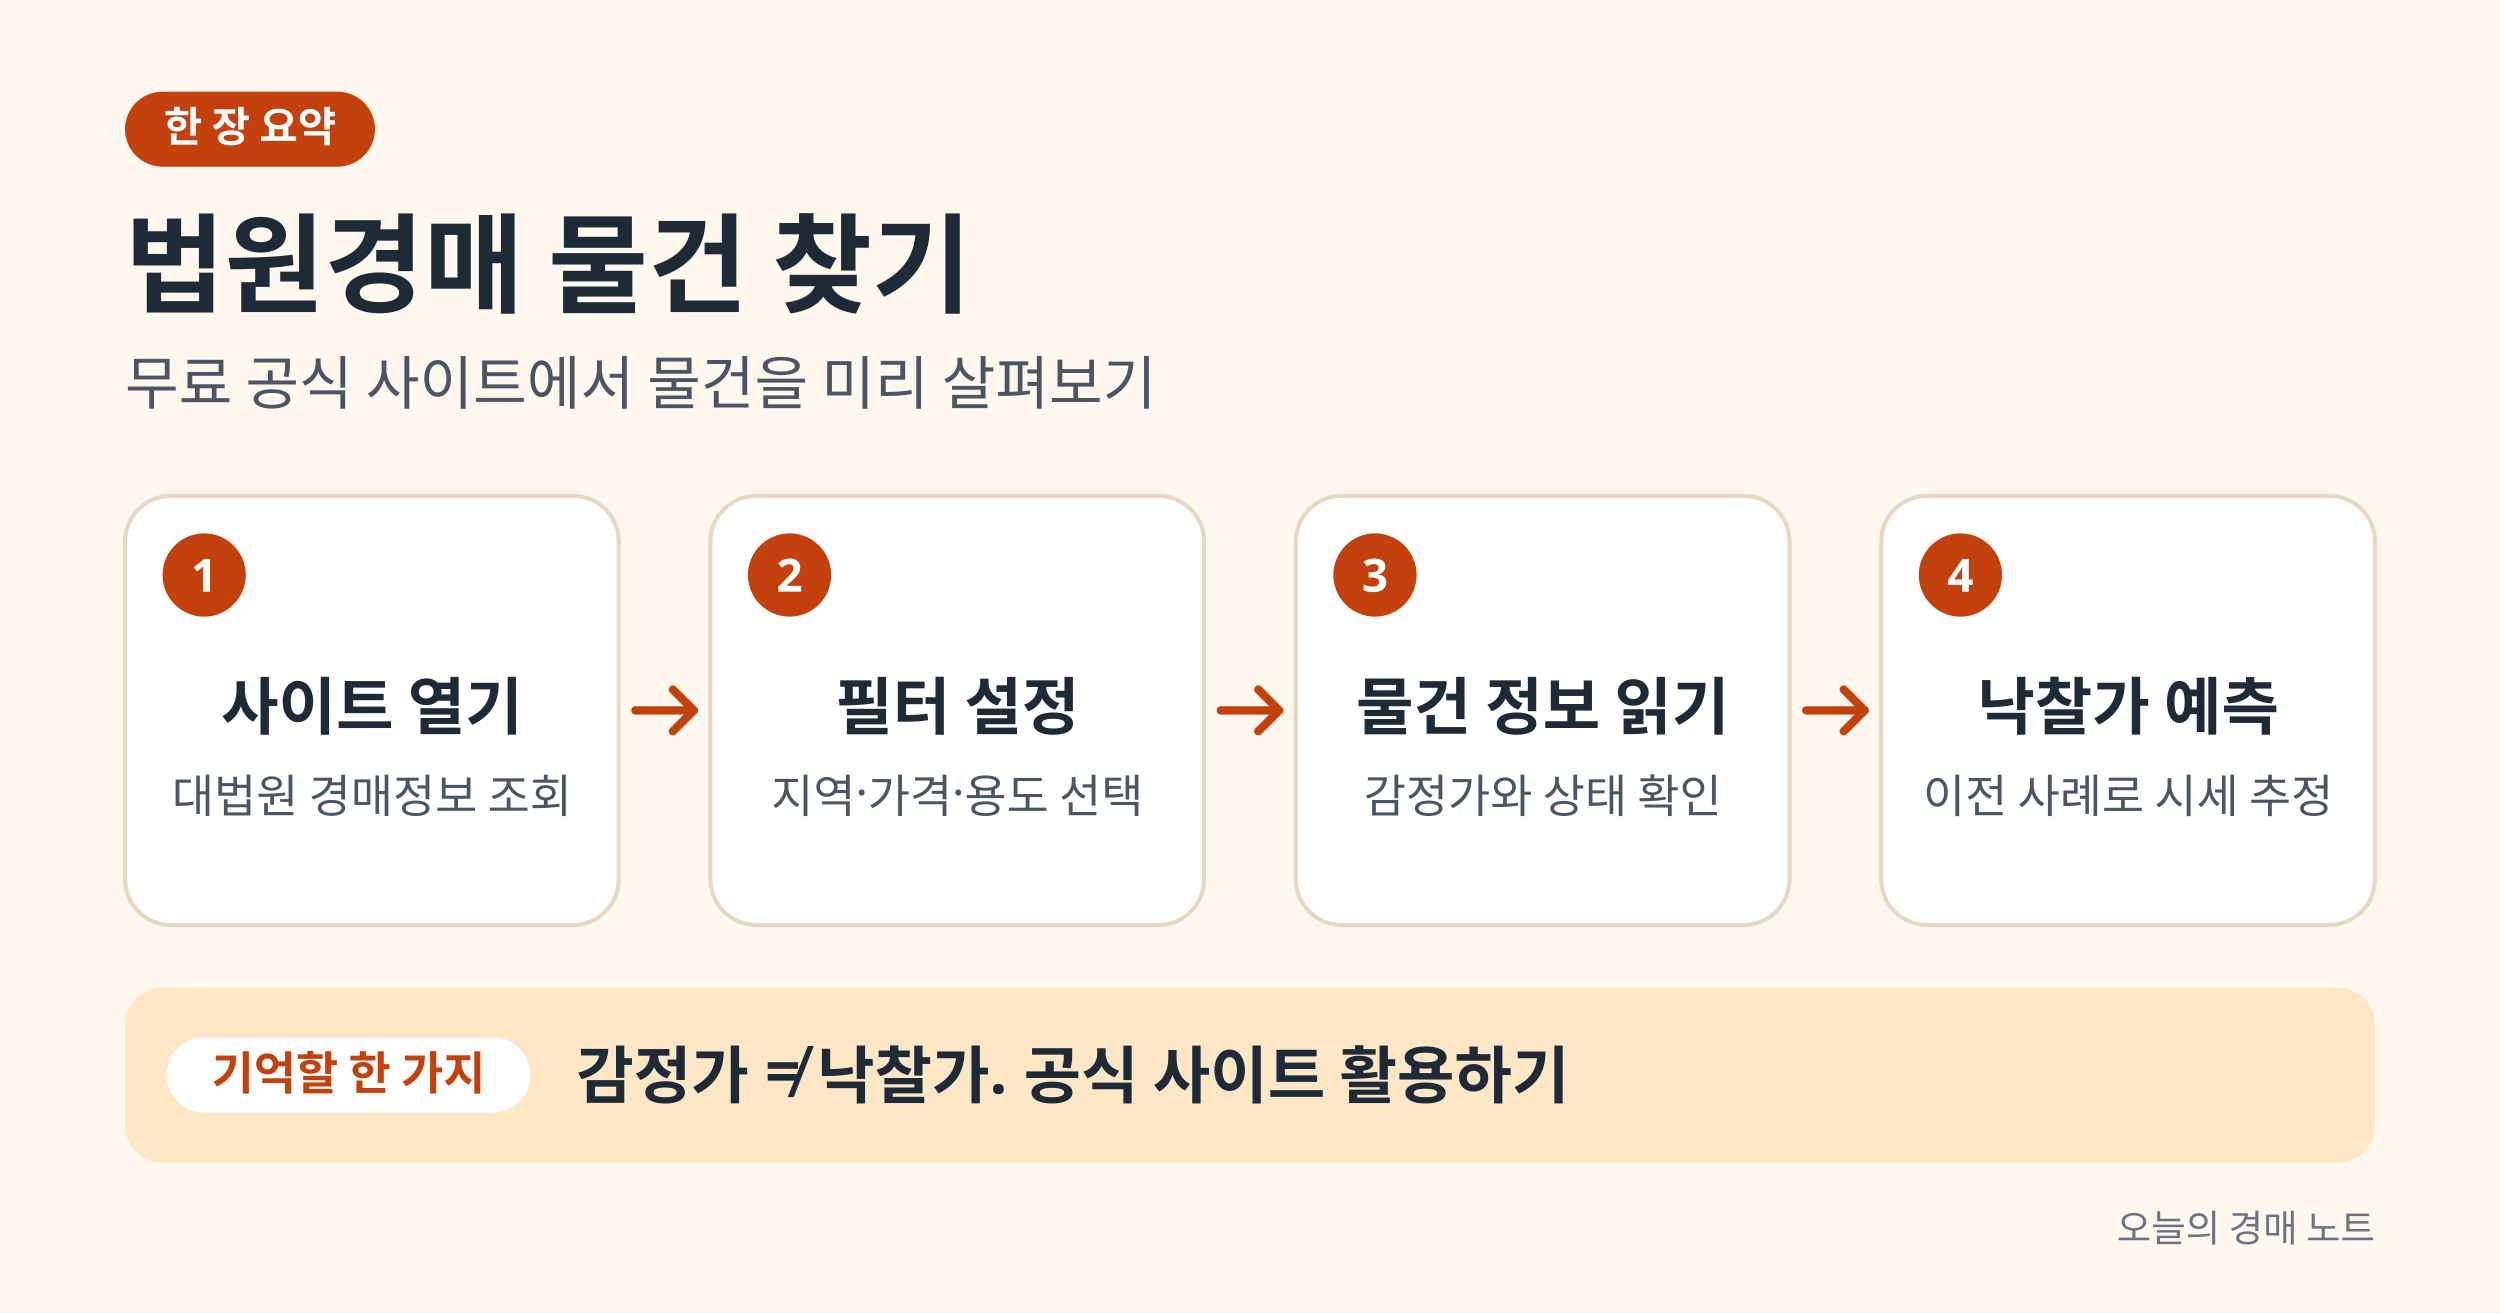
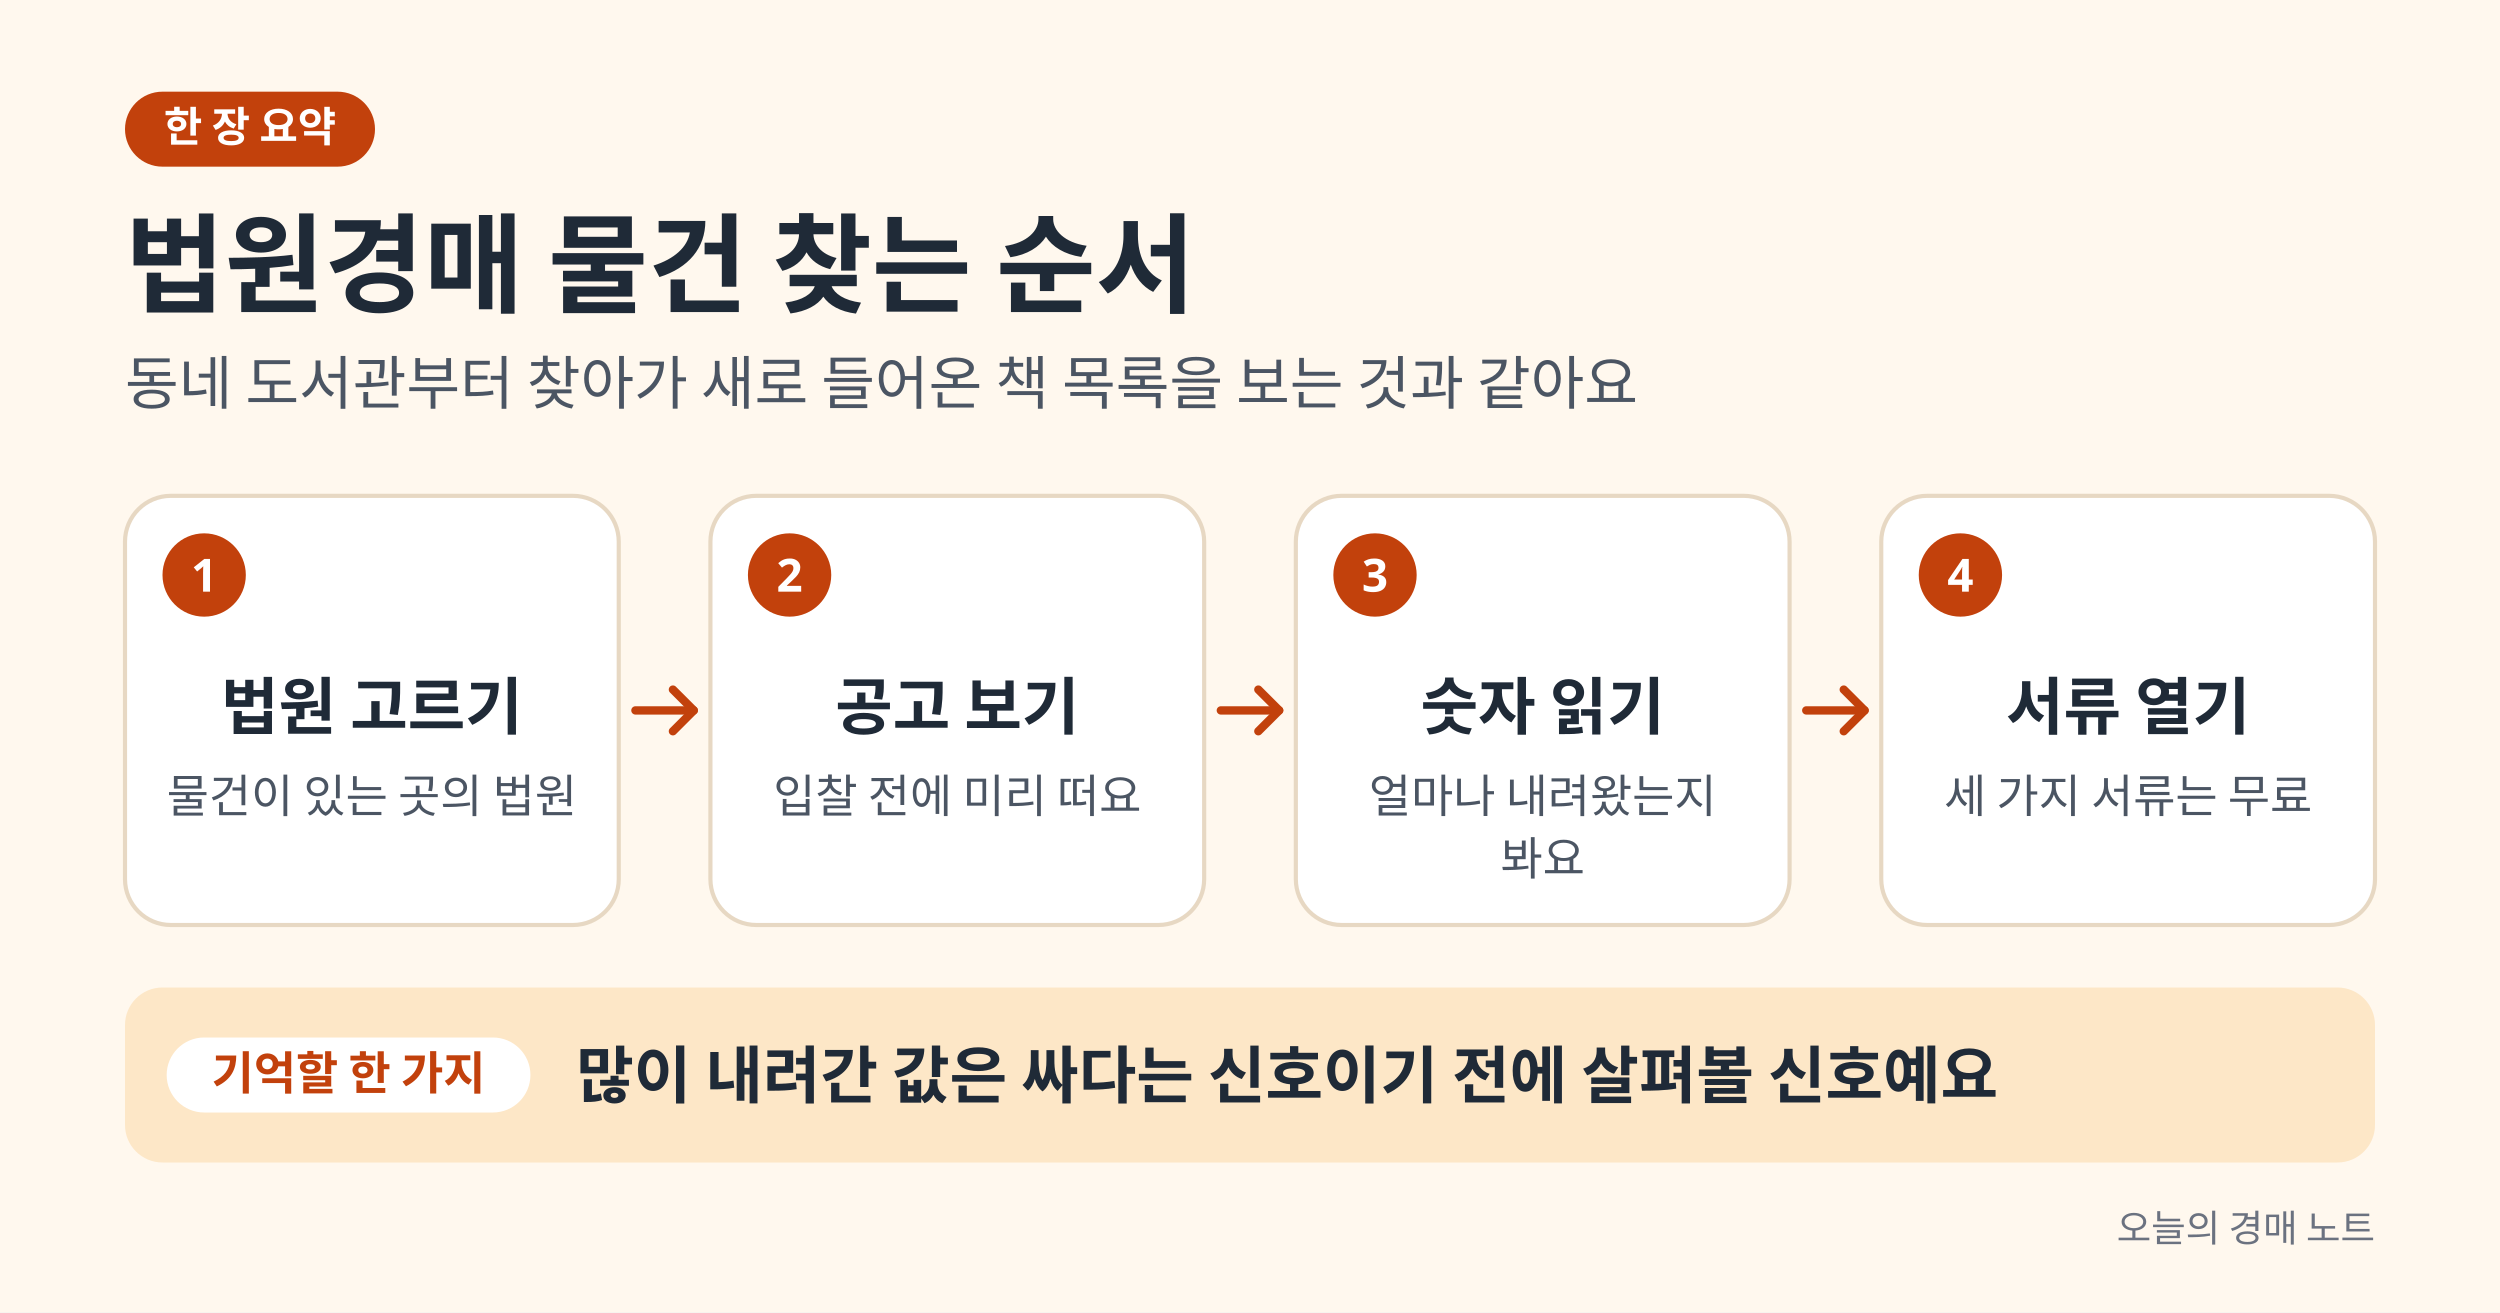
<svg xmlns="http://www.w3.org/2000/svg" width="1200" height="630" viewBox="0 0 1200 630" font-family="'Apple SD Gothic Neo','Noto Sans KR','Malgun Gothic',sans-serif">
  <rect width="1200" height="630" fill="#FFF8EE" />
  <rect x="60" y="44" width="120" height="36" rx="18" fill="#C2410C" />
  <text x="120" y="68" font-size="20" font-weight="700" fill="#FFFFFF" text-anchor="middle">한 장 요약</text>
-   <text x="60" y="146" font-size="52" font-weight="800" fill="#1F2A37">법원경매 물건 찾기</text>
-   <text x="60" y="194" font-size="28" fill="#4B5563">무료 공식 사이트에서 물건을 미리 살펴보기</text>
+   <text x="60" y="146" font-size="52" font-weight="800" fill="#1F2A37">법원경매 물건 찾는 순서</text>
+   <text x="60" y="194" font-size="28" fill="#4B5563">동네 도서관부터 찾아가 새로 들어온 책 목록을 보는 것과 같아요</text>
  <rect x="60" y="238" width="237" height="206" rx="22" fill="#FFFFFF" stroke="#E7D8C3" stroke-width="2" />
  <circle cx="98" cy="276" r="20" fill="#C2410C" />
  <text x="98" y="284" font-size="22" font-weight="800" fill="#FFFFFF" text-anchor="middle">1</text>
-   <text x="178.5" y="350" font-size="30" font-weight="700" fill="#1F2A37" text-anchor="middle">사이트 열기</text>
-   <text x="178.5" y="390" font-size="22" fill="#4B5563" text-anchor="middle">대법원 경매정보 조회</text>
+   <text x="178.5" y="350" font-size="30" font-weight="700" fill="#1F2A37" text-anchor="middle">법원 고르기</text>
+   <text x="178.5" y="390" font-size="22" fill="#4B5563" text-anchor="middle">물건이 있는 곳의 법원</text>
  <path d="M305 341 H333" stroke="#C2410C" stroke-width="4" stroke-linecap="round" />
  <path d="M323 331 L333 341 L323 351" fill="none" stroke="#C2410C" stroke-width="4" stroke-linecap="round" stroke-linejoin="round" />
  <rect x="341" y="238" width="237" height="206" rx="22" fill="#FFFFFF" stroke="#E7D8C3" stroke-width="2" />
  <circle cx="379" cy="276" r="20" fill="#C2410C" />
  <text x="379" y="284" font-size="22" font-weight="800" fill="#FFFFFF" text-anchor="middle">2</text>
-   <text x="459.5" y="350" font-size="30" font-weight="700" fill="#1F2A37" text-anchor="middle">필터 설정</text>
-   <text x="459.5" y="390" font-size="22" fill="#4B5563" text-anchor="middle">지역·가격·용도 선택</text>
+   <text x="459.5" y="350" font-size="30" font-weight="700" fill="#1F2A37" text-anchor="middle">공고 보기</text>
+   <text x="459.5" y="390" font-size="22" fill="#4B5563" text-anchor="middle">입찰 전에 미리 떠요</text>
  <path d="M586 341 H614" stroke="#C2410C" stroke-width="4" stroke-linecap="round" />
  <path d="M604 331 L614 341 L604 351" fill="none" stroke="#C2410C" stroke-width="4" stroke-linecap="round" stroke-linejoin="round" />
  <rect x="622" y="238" width="237" height="206" rx="22" fill="#FFFFFF" stroke="#E7D8C3" stroke-width="2" />
  <circle cx="660" cy="276" r="20" fill="#C2410C" />
  <text x="660" y="284" font-size="22" font-weight="800" fill="#FFFFFF" text-anchor="middle">3</text>
-   <text x="740.5" y="350" font-size="30" font-weight="700" fill="#1F2A37" text-anchor="middle">물건 정보 읽기</text>
-   <text x="740.5" y="390" font-size="22" fill="#4B5563" text-anchor="middle">감정가와 상태 확인</text>
+   <text x="740.5" y="350" font-size="30" font-weight="700" fill="#1F2A37" text-anchor="middle">숫자 읽기</text>
+   <text x="740.5" y="390" font-size="22" fill="#4B5563" text-anchor="middle">얼마나 내려왔는지</text>
+   <text x="740.5" y="420" font-size="22" fill="#4B5563" text-anchor="middle">봐요</text>
  <path d="M867 341 H895" stroke="#C2410C" stroke-width="4" stroke-linecap="round" />
  <path d="M885 331 L895 341 L885 351" fill="none" stroke="#C2410C" stroke-width="4" stroke-linecap="round" stroke-linejoin="round" />
  <rect x="903" y="238" width="237" height="206" rx="22" fill="#FFFFFF" stroke="#E7D8C3" stroke-width="2" />
  <circle cx="941" cy="276" r="20" fill="#C2410C" />
  <text x="941" y="284" font-size="22" font-weight="800" fill="#FFFFFF" text-anchor="middle">4</text>
-   <text x="1021.5" y="350" font-size="30" font-weight="700" fill="#1F2A37" text-anchor="middle">낙찰가 예측</text>
-   <text x="1021.5" y="390" font-size="22" fill="#4B5563" text-anchor="middle">이전 사례로 시세 추정</text>
+   <text x="1021.5" y="350" font-size="30" font-weight="700" fill="#1F2A37" text-anchor="middle">서류 열기</text>
+   <text x="1021.5" y="390" font-size="22" fill="#4B5563" text-anchor="middle">세 가지 서류는 무료</text>
  <rect x="60" y="474" width="1080" height="84" rx="18" fill="#FDE7C7" />
  <rect x="80" y="498" width="174.6" height="36" rx="18" fill="#FFFFFF" />
  <text x="167.3" y="523" font-size="22" font-weight="700" fill="#C2410C" text-anchor="middle">기억할 한 가지</text>
-   <text x="276.6" y="527" font-size="30" font-weight="700" fill="#1F2A37">감정가 ≠ 낙찰가. 공식 사이트 활용하기</text>
+   <text x="276.6" y="527" font-size="30" font-weight="700" fill="#1F2A37">많이 내려간 값은 싸다는 신호이기 전에 살펴볼 신호예요</text>
  <text x="1140" y="596" font-size="18" fill="#6B7280" text-anchor="end">오늘의 경매 노트</text>
</svg>
